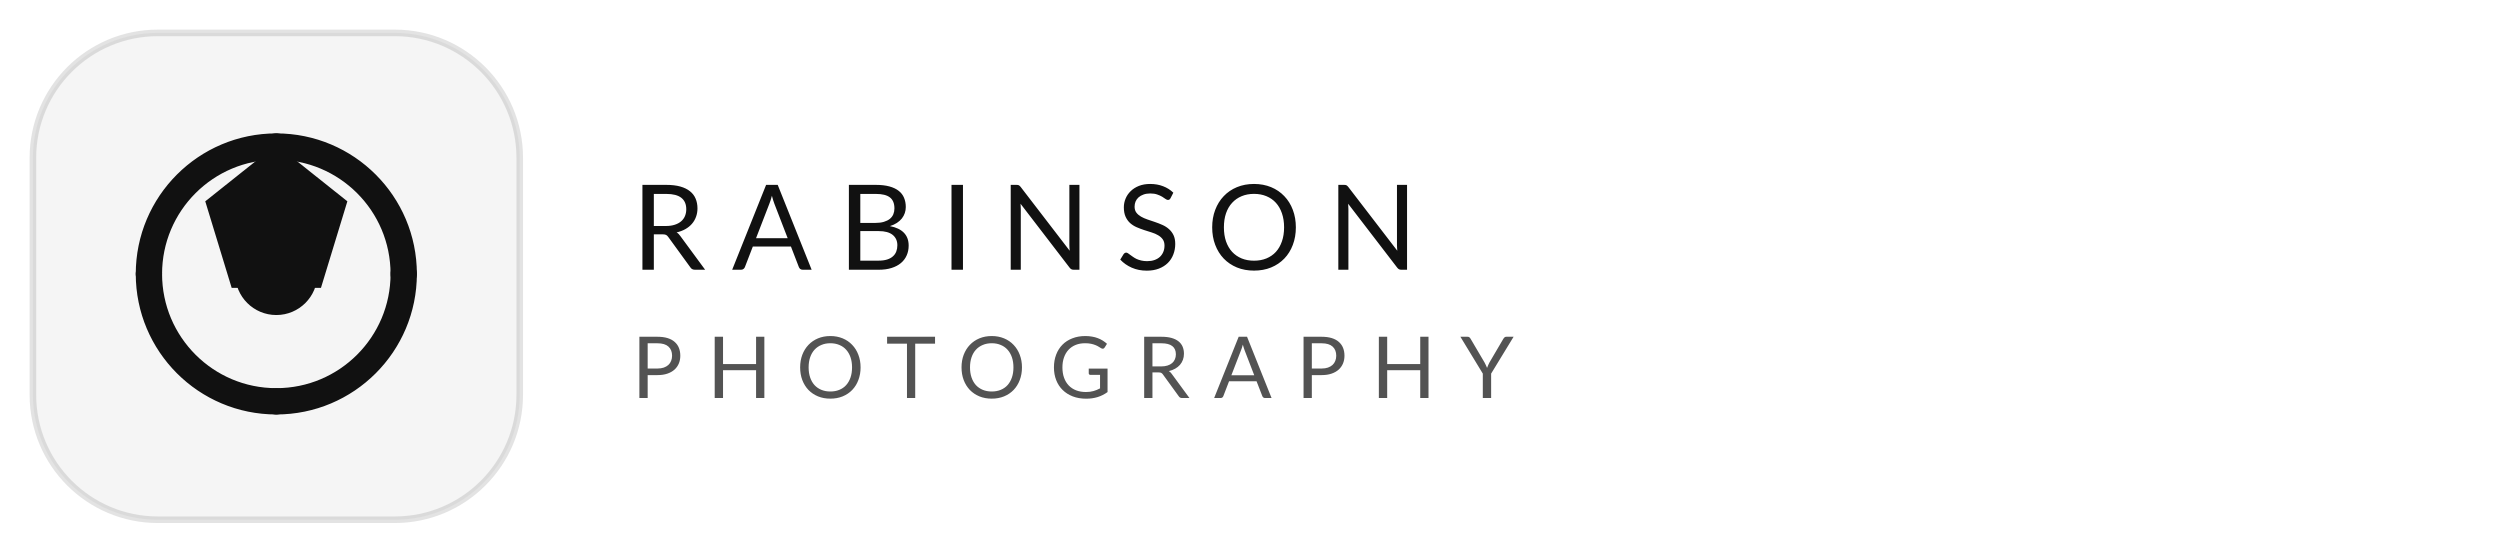
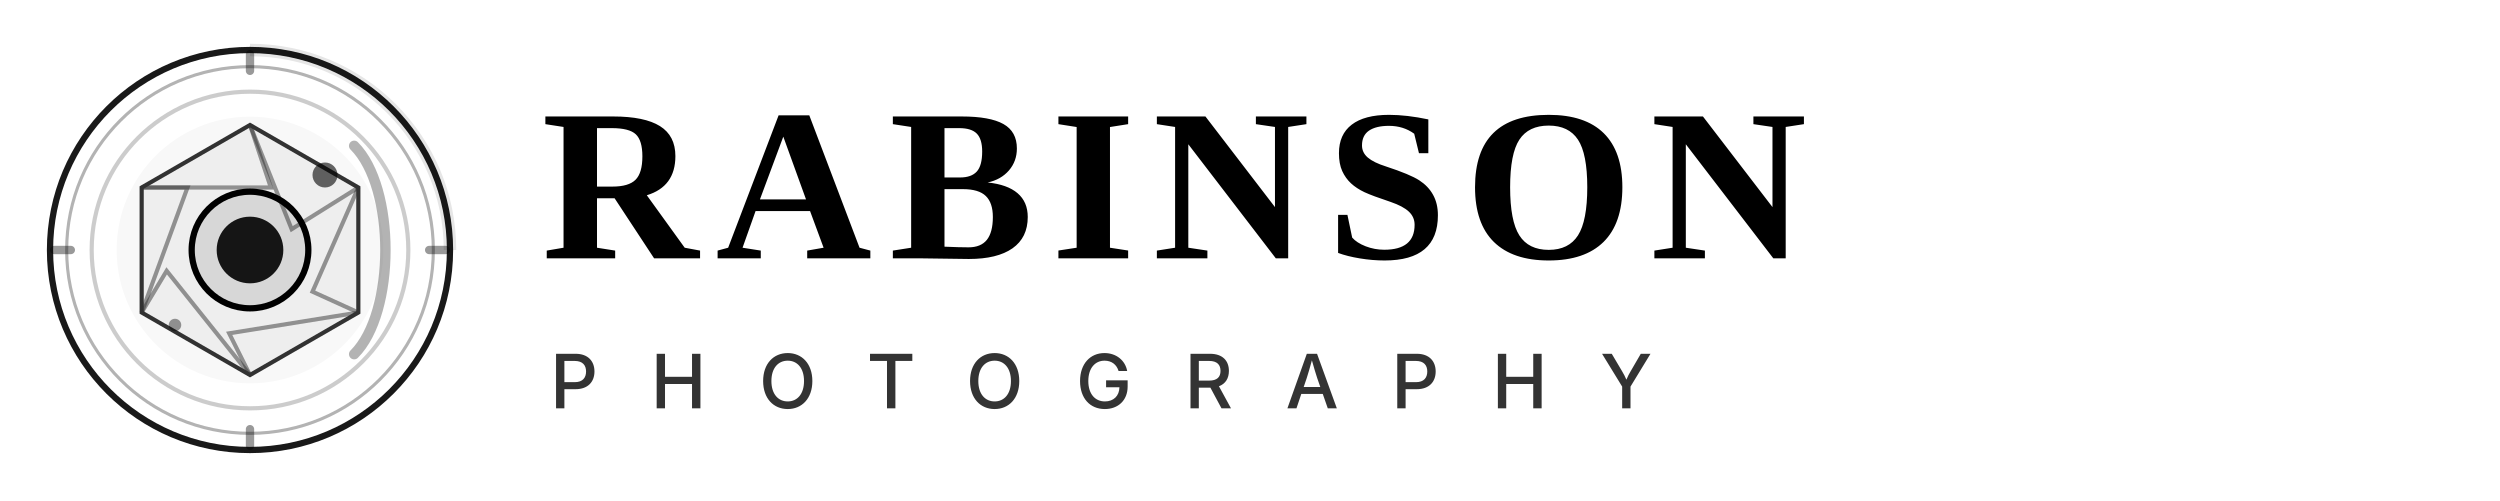
- <svg xmlns="http://www.w3.org/2000/svg" width="760" height="168" viewBox="0 0 760 168" fill="none">
-   <rect x="10" y="10" width="148" height="148" rx="38" fill="#111111" fill-opacity="0.04" stroke="#111111" stroke-opacity="0.12" stroke-width="2" />
-   <path d="M84 44L105.6 61.2L97.57 87.52H70.43L62.4 61.2L84 44Z" fill="#111111" />
-   <path d="M84 122C105.39 122 122.73 104.66 122.73 83.27" stroke="#111111" stroke-width="8" stroke-linecap="round" />
-   <path d="M45.27 83.27C45.27 104.66 62.61 122 84 122" stroke="#111111" stroke-width="8" stroke-linecap="round" />
-   <path d="M84 44.55C62.61 44.55 45.27 61.89 45.27 83.27" stroke="#111111" stroke-width="8" stroke-linecap="round" />
-   <path d="M122.73 83.27C122.73 61.89 105.39 44.55 84 44.55" stroke="#111111" stroke-width="8" stroke-linecap="round" />
-   <circle cx="84" cy="83.27" r="12.5" fill="#111111" />
-   <text x="192" y="82" fill="#111111" font-size="36" font-family="Poppins, Lato, Arial, sans-serif" letter-spacing="0.22em">RABINSON</text>
-   <text x="192" y="121" fill="#111111" fill-opacity="0.72" font-size="26" font-family="Poppins, Lato, Arial, sans-serif" letter-spacing="0.28em">PHOTOGRAPHY</text>
+ <svg xmlns="http://www.w3.org/2000/svg" width="600" height="120" viewBox="0 0 600 120" fill="none">
+   <g transform="translate(10, 10)">
+     <circle cx="50" cy="50" r="48" stroke="black" stroke-width="1.5" opacity="0.9" />
+     <circle cx="50" cy="50" r="44" stroke="black" stroke-width="0.75" opacity="0.3" />
+     <path d="M50 2 A 48 48 0 0 1 98 50" stroke="black" stroke-width="3" opacity="0.1" />
+     <g opacity="0.4">
+       <rect x="49" y="2" width="2" height="6" fill="black" rx="1" />
+       <rect x="92" y="49" width="6" height="2" fill="black" rx="1" />
+       <rect x="49" y="92" width="2" height="6" fill="black" rx="1" />
+       <rect x="2" y="49" width="6" height="2" fill="black" rx="1" />
+     </g>
+     <circle cx="50" cy="50" r="38" stroke="black" stroke-width="1" opacity="0.2" />
+     <circle cx="50" cy="50" r="32" fill="black" fill-opacity="0.03" />
+     <g transform="translate(50, 50)" opacity="0.8">
+       <path d="M0 -30 L26 -15 L26 15 L0 30 L-26 15 L-26 -15 Z" fill="black" fill-opacity="0.05" stroke="black" stroke-width="1" />
+       <path d="M0 -30 L10 -5 L26 -15" stroke="black" stroke-width="1" opacity="0.5" />
+       <path d="M26 -15 L15 10 L26 15" stroke="black" stroke-width="1" opacity="0.5" />
+       <path d="M26 15 L-5 20 L0 30" stroke="black" stroke-width="1" opacity="0.5" />
+       <path d="M0 30 L-20 5 L-26 15" stroke="black" stroke-width="1" opacity="0.5" />
+       <path d="M-26 15 L-15 -15 L-26 -15" stroke="black" stroke-width="1" opacity="0.5" />
+       <path d="M-26 -15 L5 -15 L0 -30" stroke="black" stroke-width="1" opacity="0.5" />
+     </g>
+     <circle cx="50" cy="50" r="14" stroke="black" stroke-width="1.5" fill="black" fill-opacity="0.1" />
+     <circle cx="50" cy="50" r="8" fill="black" fill-opacity="0.9" />
+     <path d="M75 25 C85 35 85 65 75 75" stroke="black" stroke-width="2.5" stroke-linecap="round" opacity="0.3" />
+     <circle cx="68" cy="32" r="3" fill="black" opacity="0.6" />
+     <circle cx="32" cy="68" r="1.5" fill="black" opacity="0.4" />
+   </g>
+   <text x="130" y="62" fill="black" font-family="'Playfair Display', 'Times New Roman', serif" font-weight="700" font-size="52" letter-spacing="0.08em">RABINSON</text>
+   <text x="132" y="98" fill="black" fill-opacity="0.8" font-family="Montserrat, Inter, sans-serif" font-weight="500" font-size="18" letter-spacing="0.7em">PHOTOGRAPHY</text>
</svg>
